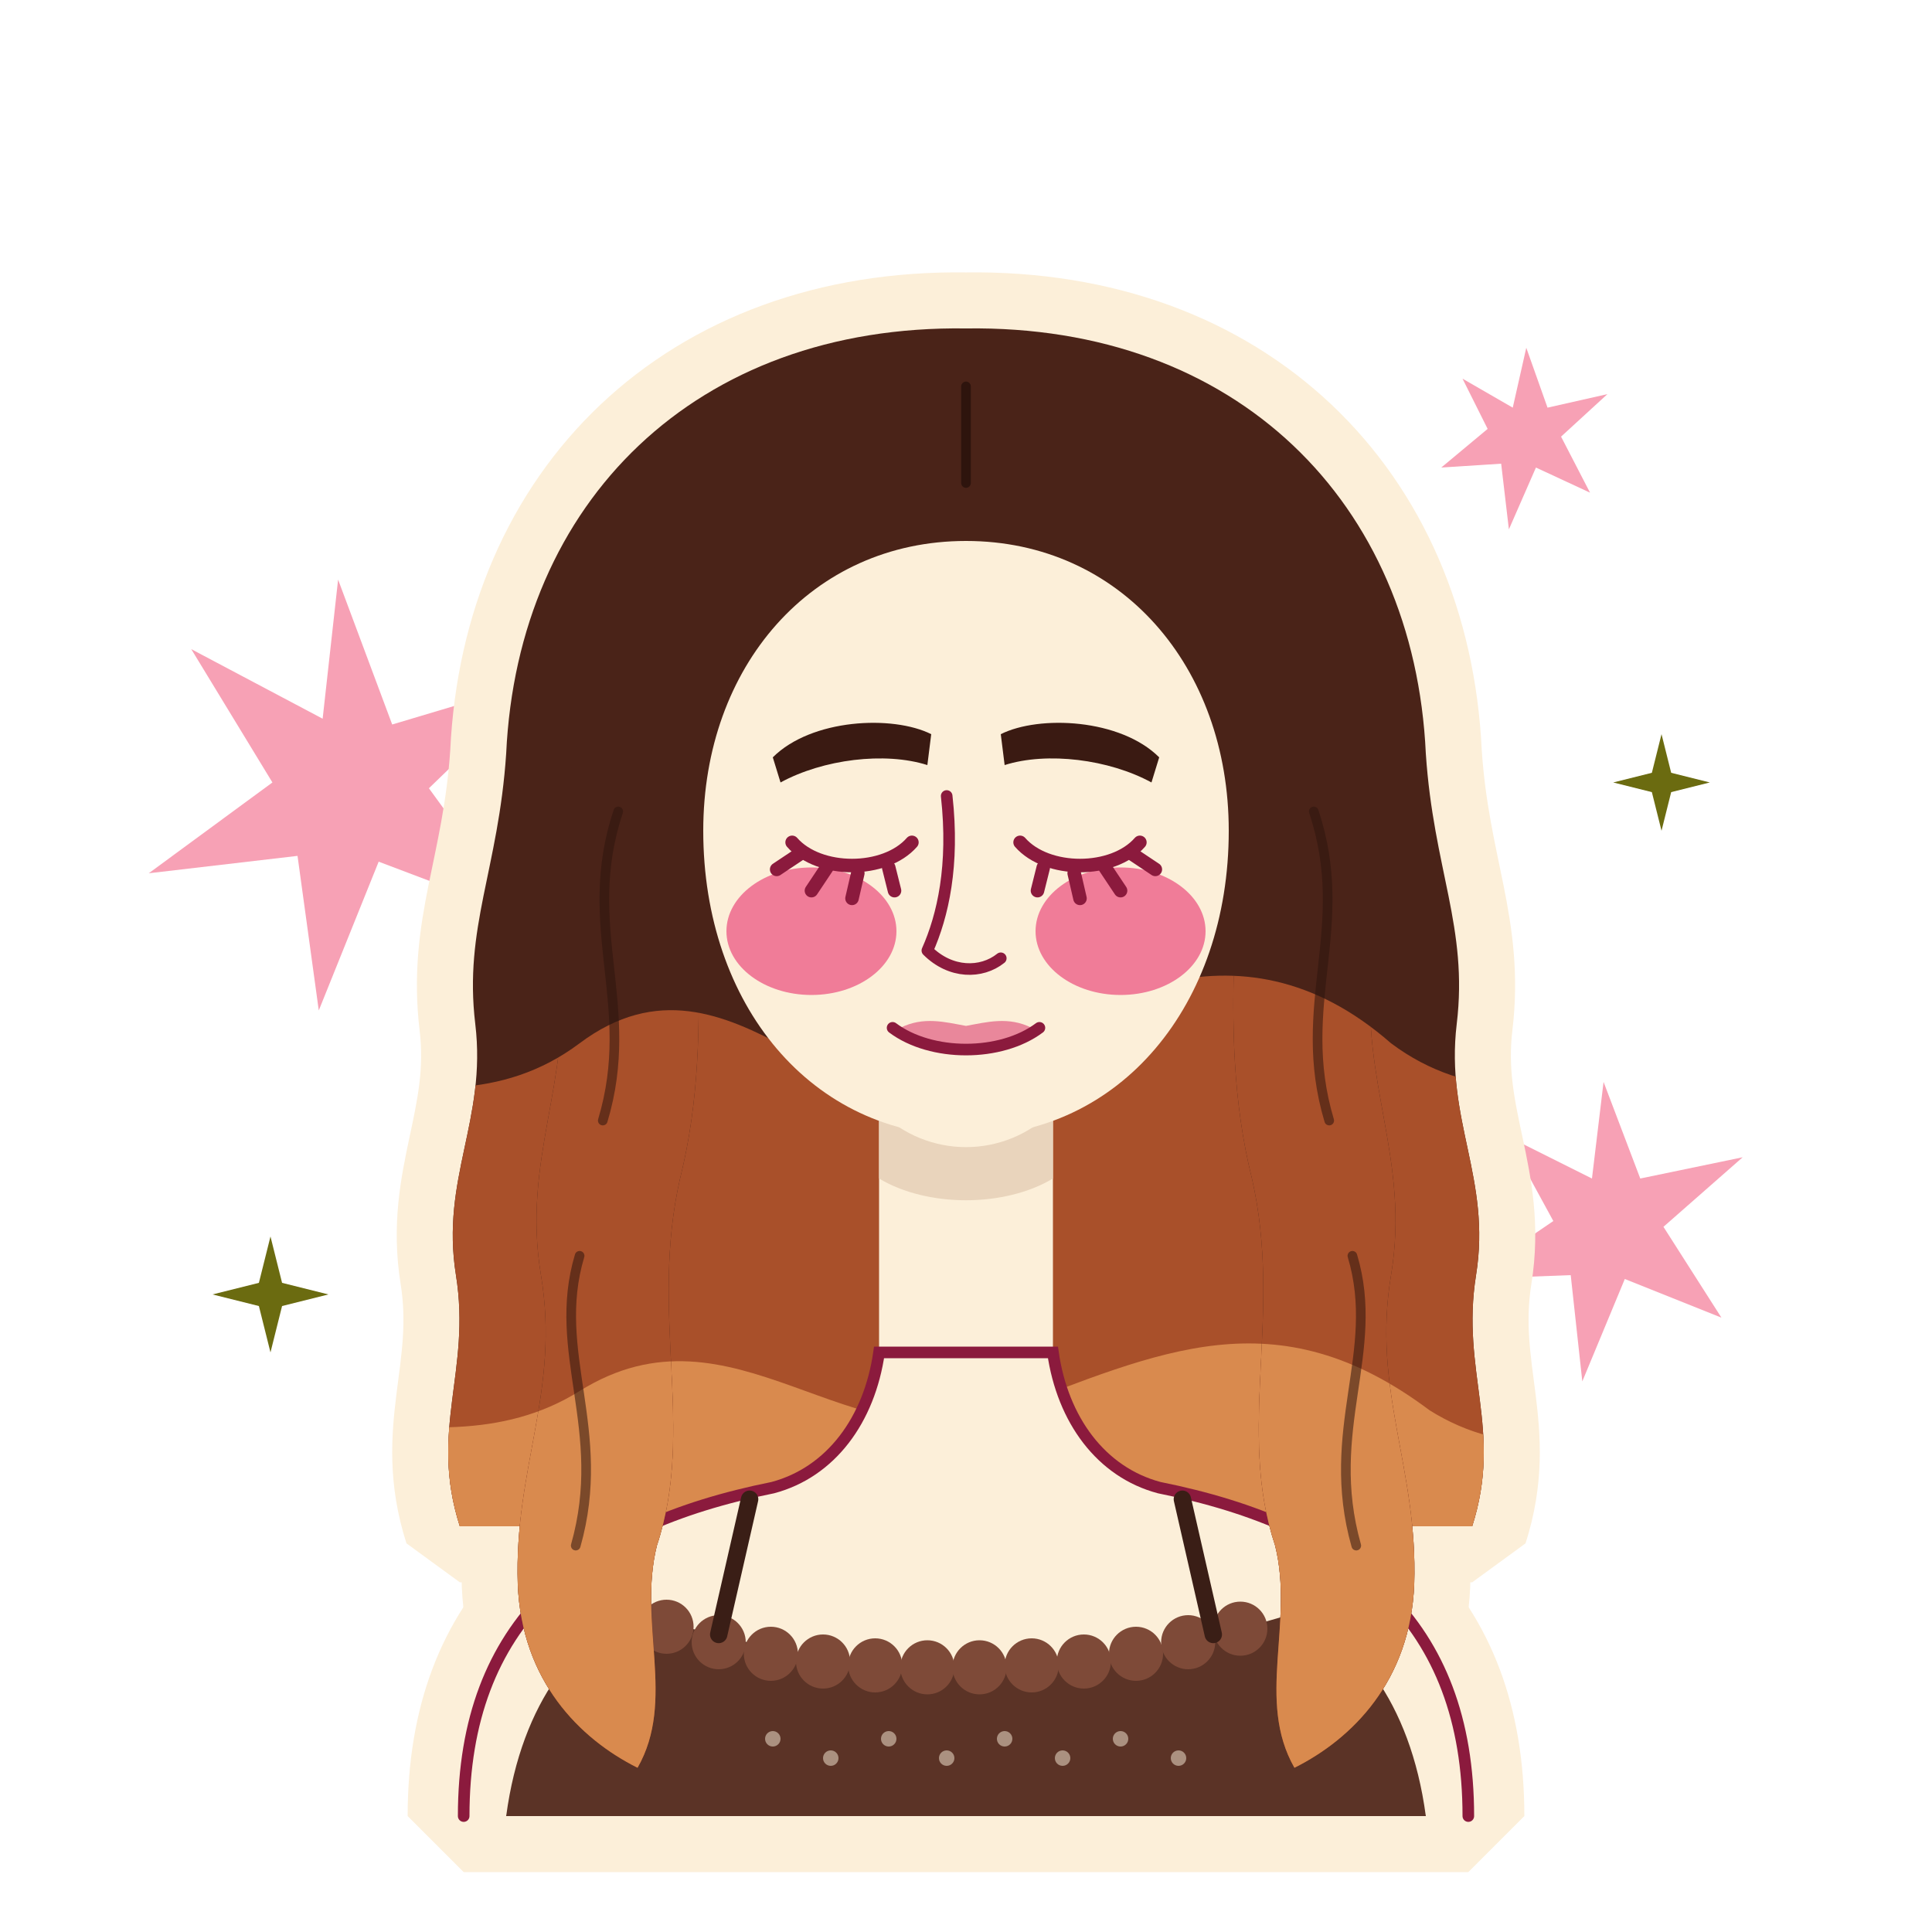
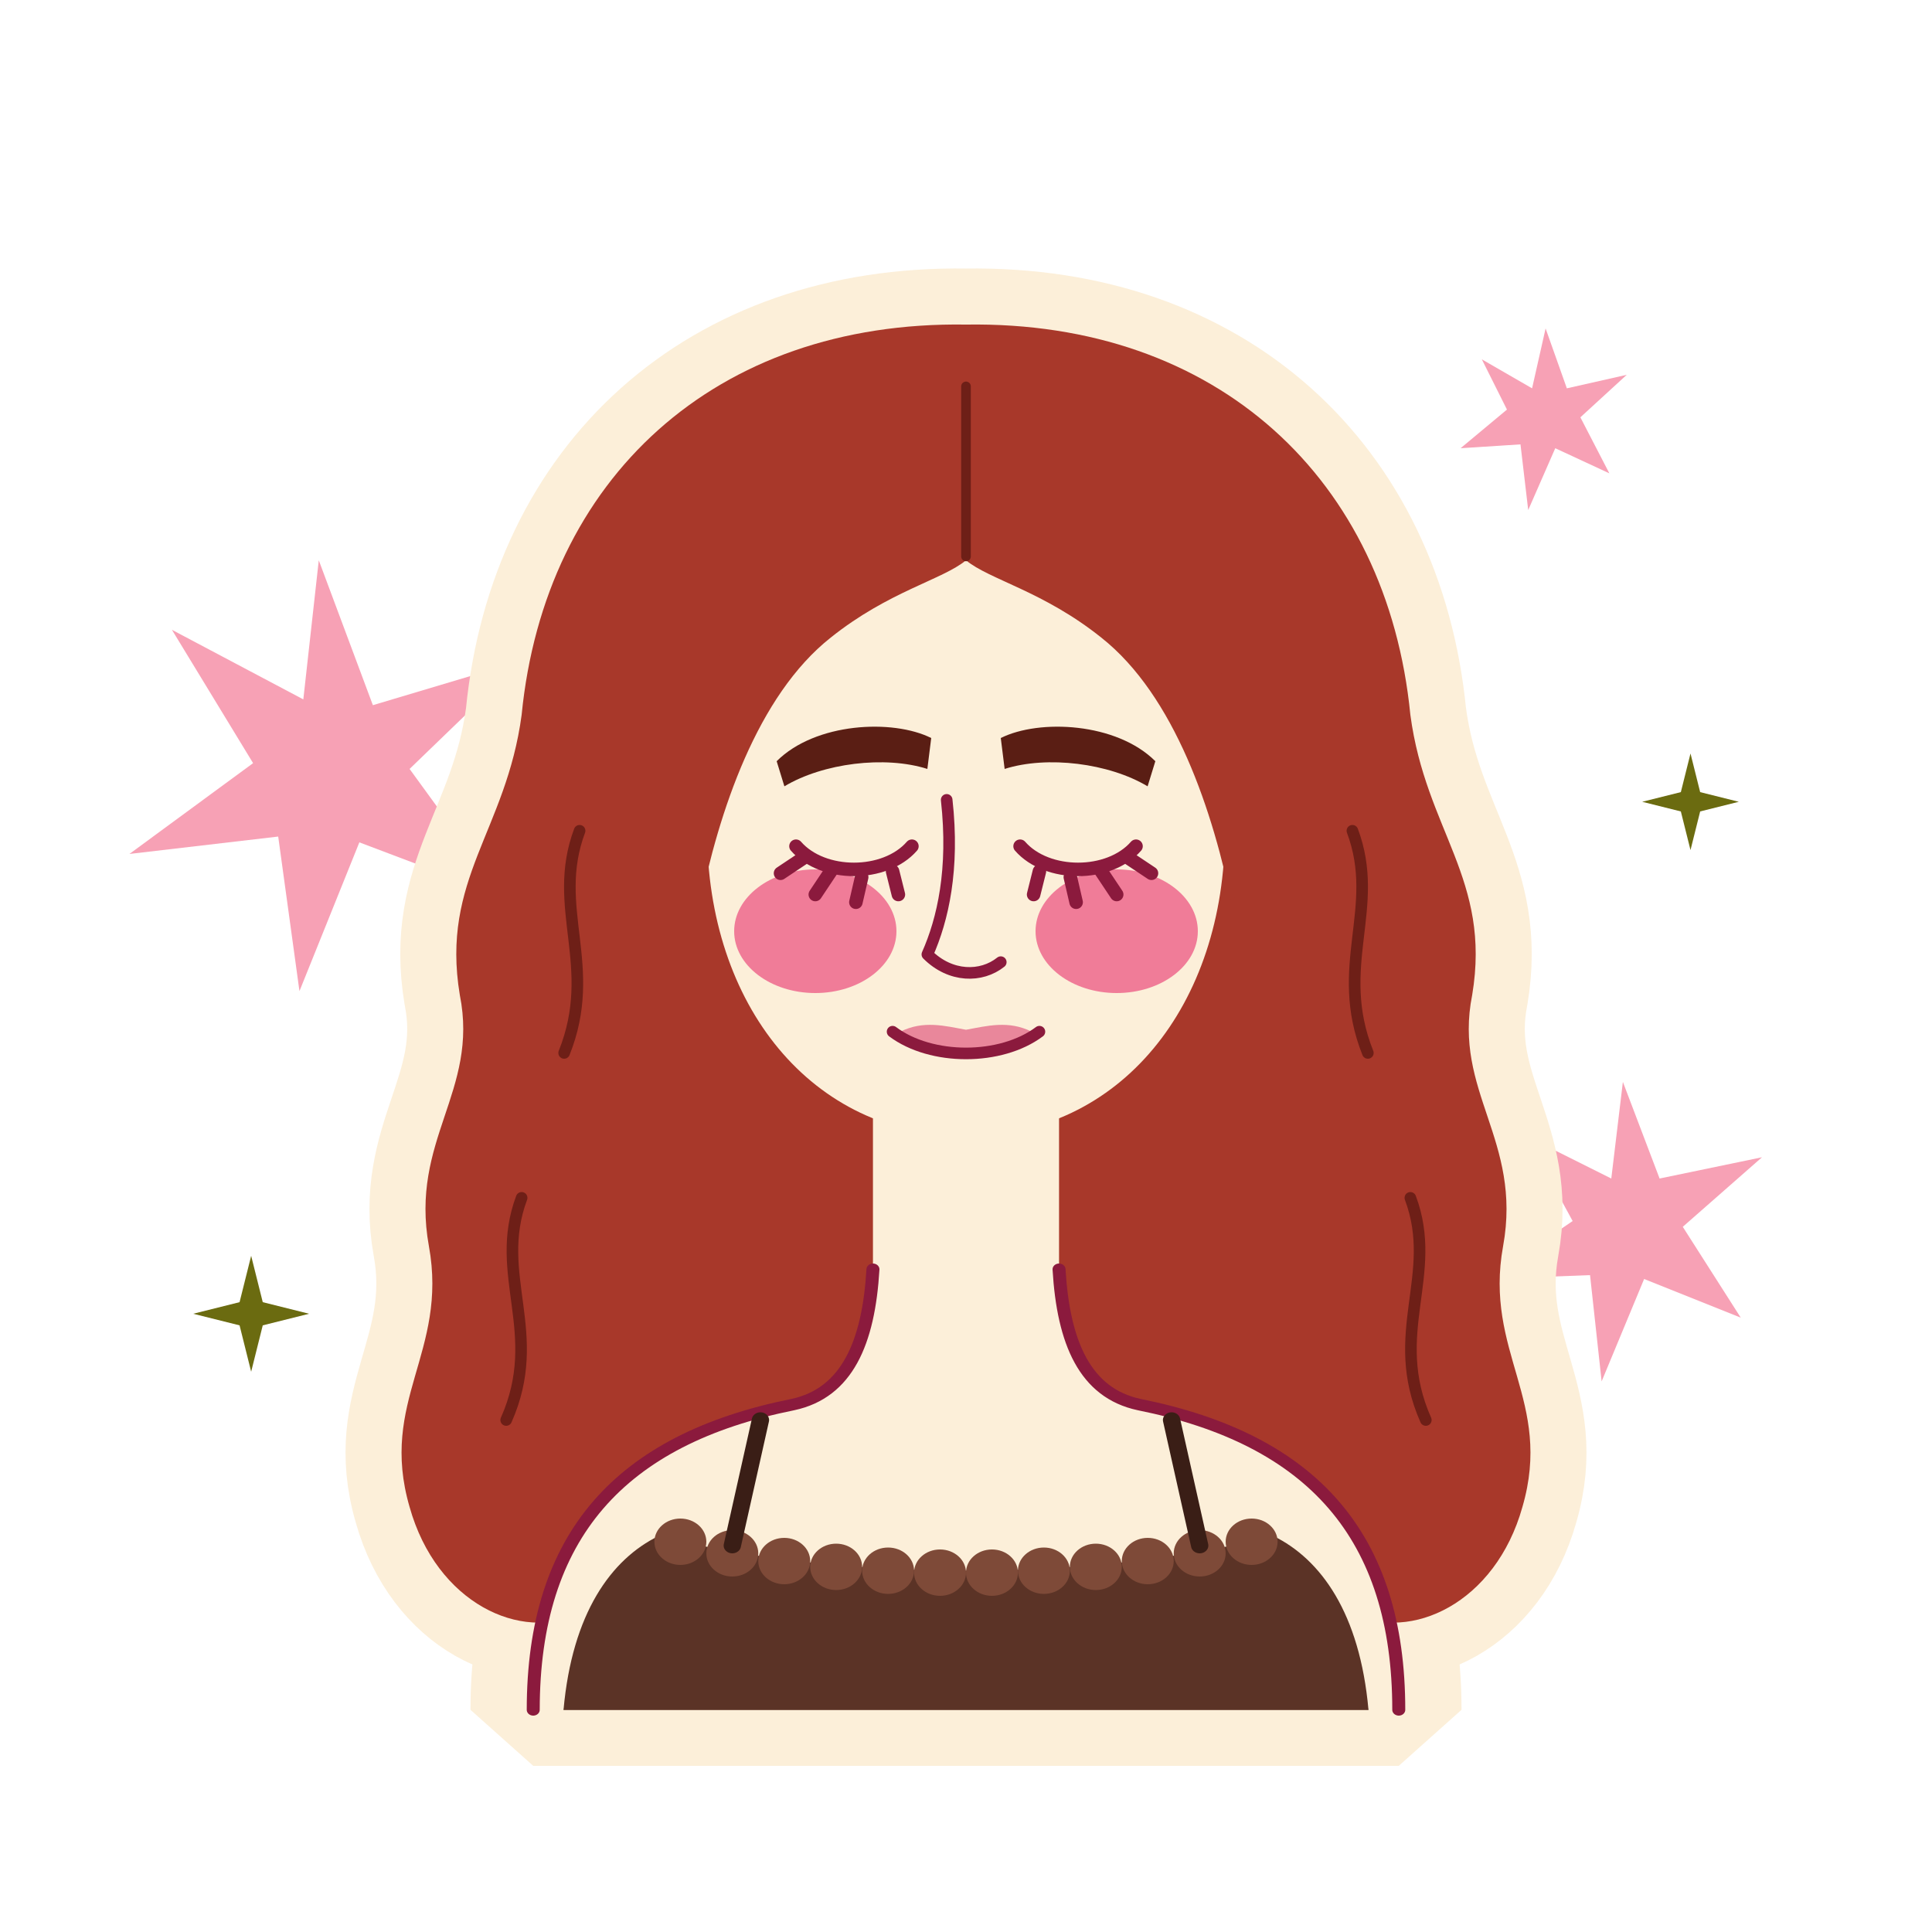
<svg xmlns="http://www.w3.org/2000/svg" viewBox="0 0 1000 1000" width="1000" height="1000">
  <defs>
-     <clipPath id="hairClip">
-       <use href="#hairShape" />
-     </clipPath>
-     <clipPath id="frontL">
-       <use href="#strandL" />
-     </clipPath>
-     <clipPath id="frontR">
-       <use href="#strandR" />
-     </clipPath>
-     <path id="hairShape" d="M500 170 C 360 168 268 260 262 390 C 258 450 240 480 246 530 C 252 580 228 610 236 660 C 244 710 222 740 238 790 L 762 790 C 778 740 756 710 764 660 C 772 610 748 580 754 530 C 760 480 742 450 738 390 C 732 260 640 168 500 170 Z" />
-     <path id="strandL" d="M500 200 C 410 205 362 270 358 360 C 354 450 372 530 352 610 C 336 680 360 740 340 800 C 330 840 350 880 330 915 C 300 900 270 870 268 820 C 266 760 290 720 280 660 C 270 600 296 560 290 500 C 282 380 320 230 500 200 Z" />
-     <path id="strandR" d="M500 200 C 590 205 638 270 642 360 C 646 450 628 530 648 610 C 664 680 640 740 660 800 C 670 840 650 880 670 915 C 700 900 730 870 732 820 C 734 760 710 720 720 660 C 730 600 704 560 710 500 C 718 380 680 230 500 200 Z" />
-     <g id="balayage">
-       <rect x="0" y="0" width="1000" height="1000" fill="#4A2318" />
-       <path fill="#A9502A" d="M0 1000 L0 560 C 120 520 220 600 300 540 C 380 480 440 600 500 560 C 560 520 640 470 720 540 C 800 600 900 520 1000 560 L1000 1000 Z" />
-       <path fill="#D98A4E" d="M0 1000 L0 740 C 120 700 220 770 300 720 C 380 670 440 760 520 730 C 600 700 660 670 740 730 C 820 780 900 700 1000 730 L1000 1000 Z" />
-     </g>
+     <path id="hair" d="M500 168       C 370 166 282 248 270 370       C 262 430 228 455 238 515       C 248 565 212 590 222 645       C 232 700 196 725 212 780       C 226 830 270 850 300 835       C 330 860 380 852 395 830       L 605 830       C 620 852 670 860 700 835       C 730 850 774 830 788 780       C 804 725 768 700 778 645       C 788 590 752 565 762 515       C 772 455 738 430 730 370       C 718 248 630 166 500 168 Z" />
+     <path id="body" d="M300 940 C 300 850 340 800 420 782 C 445 776 455 750 457 712 L543 712 C 545 750 555 776 580 782 C 660 800 700 850 700 940" />
  </defs>
  <g fill="#F7A1B5">
-     <path d="M175 300 L203 375 L280 352 L222 408 L270 474 L196 446 L165 523 L154 443 L77 452 L141 405 L99 336 L167 372 Z" />
-     <path d="M830 560 L849 610 L902 599 L861 635 L891 682 L841 662 L819 715 L813 660 L760 662 L804 632 L780 588 L824 610 Z" />
-     <path d="M790 180 L801 211 L832 204 L808 226 L823 255 L795 242 L781 274 L777 240 L746 242 L770 222 L757 196 L783 211 Z" />
+     <path d="M165 290 L193 365 L270 342 L212 398 L260 464 L186 436 L155 513 L144 433 L67 442 L131 395 L89 326 L157 362 Z" />
+     <path d="M840 560 L859 610 L912 599 L871 635 L901 682 L851 662 L829 715 L823 660 L770 662 L814 632 L790 588 L834 610 Z" />
+     <path d="M800 170 L811 201 L842 194 L818 216 L833 245 L805 232 L791 264 L787 230 L756 232 L780 212 L767 186 L793 201 Z" />
  </g>
  <g fill="#6B6B10">
-     <path d="M140 640 L146 664 L170 670 L146 676 L140 700 L134 676 L110 670 L134 664 Z" />
-     <path d="M860 380 L865 400 L885 405 L865 410 L860 430 L855 410 L835 405 L855 400 Z" />
+     <path d="M130 650 L136 674 L160 680 L136 686 L130 710 L124 686 L100 680 L124 674 Z" />
+     <path d="M875 390 L880 410 L900 415 L880 420 L875 440 L870 420 L850 415 L870 410 Z" />
  </g>
  <g fill="#FCEFD9" stroke="#FCEFD9" stroke-width="58" stroke-linejoin="bevel">
-     <use href="#hairShape" />
-     <path d="M240 940 C 240 840 300 790 400 770 L600 770 C 700 790 760 840 760 940 Z" />
-     <use href="#strandL" />
-     <use href="#strandR" />
+     <use href="#hair" />
+     <path transform="translate(500,-55) scale(1.12,1) translate(-500,0)" d="M300 940 C 300 850 340 800 420 782 L580 782 C 660 800 700 850 700 940 Z" />
  </g>
-   <g clip-path="url(#hairClip)">
-     <use href="#balayage" />
+   <use href="#hair" fill="#A8382A" />
+   <g fill="none" stroke="#6E1F17" stroke-width="6" stroke-linecap="round">
+     <path d="M300 430 C 285 470 310 500 292 545" />
+     <path d="M270 620 C 255 660 282 690 262 735" />
+     <path d="M700 430 C 715 470 690 500 708 545" />
+     <path d="M730 620 C 745 660 718 690 738 735" />
  </g>
-   <path fill="#FCEFD9" d="M455 560 L455 720 L545 720 L545 560 Z" />
-   <path fill="#E9D4BC" d="M455 575 C 480 600 520 600 545 575 L545 610 C 520 625 480 625 455 610 Z" />
-   <path fill="#FCEFD9" d="M240 940 C 240 840 300 790 400 770 C 430 762 450 735 455 700 L545 700 C 550 735 570 762 600 770 C 700 790 760 840 760 940 Z" />
-   <path fill="none" stroke="#8B1A3D" stroke-width="6" stroke-linecap="round" d="M240 940 C 240 840 300 790 400 770 C 430 762 450 735 455 700 L545 700 C 550 735 570 762 600 770 C 700 790 760 840 760 940" />
-   <path fill="#5B3326" d="M262 940 C 270 880 300 845 330 835 C 380 850 430 862 500 862 C 570 862 620 850 670 835 C 700 845 730 880 738 940 Z" />
-   <g fill="#7E4A38">
-     <circle cx="345" cy="842" r="14" />
-     <circle cx="372" cy="850" r="14" />
-     <circle cx="399" cy="856" r="14" />
-     <circle cx="426" cy="860" r="14" />
-     <circle cx="453" cy="862" r="14" />
-     <circle cx="480" cy="863" r="14" />
-     <circle cx="507" cy="863" r="14" />
-     <circle cx="534" cy="862" r="14" />
-     <circle cx="561" cy="860" r="14" />
-     <circle cx="588" cy="856" r="14" />
-     <circle cx="615" cy="850" r="14" />
-     <circle cx="642" cy="843" r="14" />
+   <g transform="translate(500,-55) scale(1.12,1) translate(-500,0)">
+     <path fill="#FCEFD9" d="M300 940 C 300 850 340 800 420 782 C 445 776 455 750 457 712 L457 520 L543 520 L543 712 C 545 750 555 776 580 782 C 660 800 700 850 700 940 Z" />
+     <path fill="#EBD5BD" d="M457 570 C 480 598 520 598 543 570 L543 612 C 520 628 480 628 457 612 Z" />
+     <path fill="none" stroke="#8B1A3D" stroke-width="6" stroke-linecap="round" d="M300 940 C 300 850 340 800 420 782 C 445 776 455 750 457 712 M700 940 C 700 850 660 800 580 782 C 555 776 545 750 543 712" />
+     <path fill="#5B3326" d="M314 940 C 318 890 336 862 358 850 C 400 862 450 868 500 868 C 550 868 600 862 642 850 C 664 862 682 890 686 940 Z" />
+     <g fill="#7E4A38">
+       <circle cx="368" cy="853" r="12" />
+       <circle cx="392" cy="859" r="12" />
+       <circle cx="416" cy="863" r="12" />
+       <circle cx="440" cy="866" r="12" />
+       <circle cx="464" cy="868" r="12" />
+       <circle cx="488" cy="869" r="12" />
+       <circle cx="512" cy="869" r="12" />
+       <circle cx="536" cy="868" r="12" />
+       <circle cx="560" cy="866" r="12" />
+       <circle cx="584" cy="863" r="12" />
+       <circle cx="608" cy="859" r="12" />
+       <circle cx="632" cy="853" r="12" />
+     </g>
+     <path fill="#5B3326" d="M340 876 C 400 882 450 884 500 884 C 550 884 600 882 660 876 L686 940 L314 940 Z" />
+     <path stroke="#3A1E16" stroke-width="8" fill="none" stroke-linecap="round" d="M392 855 L405 790 M608 855 L595 790" />
  </g>
-   <path fill="#5B3326" d="M300 870 C 380 878 440 880 500 880 C 560 880 620 878 700 870 L 738 940 L262 940 Z" />
-   <g fill="#FCEFD9" opacity="0.5">
-     <circle cx="400" cy="900" r="4" />
-     <circle cx="430" cy="910" r="4" />
-     <circle cx="460" cy="900" r="4" />
-     <circle cx="490" cy="910" r="4" />
-     <circle cx="520" cy="900" r="4" />
-     <circle cx="550" cy="910" r="4" />
-     <circle cx="580" cy="900" r="4" />
-     <circle cx="610" cy="910" r="4" />
+   <path fill="#FCEFD9" d="M500 282 C 580 282 634 346 634 430 C 634 520 580 588 500 588 C 420 588 366 520 366 430 C 366 346 420 282 500 282 Z" />
+   <path fill="#A8382A" d="M500 262     C 440 262 380 300 360 370 C 352 400 356 440 362 470     C 372 420 392 360 430 330 C 460 306 488 300 500 290     C 512 300 540 306 570 330 C 608 360 628 420 638 470     C 644 440 648 400 640 370 C 620 300 560 262 500 262 Z" />
+   <path fill="none" stroke="#6E1F17" stroke-width="5" stroke-linecap="round" d="M500 200 L500 288" />
+   <g fill="#F07C98">
+     <ellipse cx="422" cy="482" rx="42" ry="32" />
+     <ellipse cx="578" cy="482" rx="42" ry="32" />
  </g>
-   <path stroke="#3A1E16" stroke-width="9" fill="none" stroke-linecap="round" d="M372 846 L388 776 M628 846 L612 776" />
-   <path fill="#FCEFD9" d="M500 280 C 580 280 636 345 636 430 C 636 520 580 588 500 588 C 420 588 364 520 364 430 C 364 345 420 280 500 280 Z" />
-   <g clip-path="url(#frontL)">
-     <use href="#balayage" />
-   </g>
-   <g clip-path="url(#frontR)">
-     <use href="#balayage" />
-   </g>
-   <g fill="none" stroke="#2E140D" stroke-width="5" stroke-linecap="round" opacity="0.55">
-     <path d="M320 420 C 300 480 330 520 312 580" />
-     <path d="M680 420 C 700 480 670 520 688 580" />
-     <path d="M300 650 C 285 700 315 740 298 800" />
-     <path d="M700 650 C 715 700 685 740 702 800" />
-   </g>
-   <path fill="none" stroke="#2E140D" stroke-width="5" stroke-linecap="round" d="M500 200 L500 250" />
-   <g fill="#F07C98">
-     <ellipse cx="420" cy="482" rx="44" ry="33" />
-     <ellipse cx="580" cy="482" rx="44" ry="33" />
-   </g>
-   <g fill="#3A1A12">
-     <path d="M400 392 C 420 372 462 370 482 380 L480 396 C 458 389 426 393 404 405 Z" />
-     <path d="M600 392 C 580 372 538 370 518 380 L520 396 C 542 389 574 393 596 405 Z" />
+   <g fill="#5A1E14">
+     <path d="M402 394 C 422 374 462 372 482 382 L480 398 C 458 391 426 395 406 407 Z" />
+     <path d="M598 394 C 578 374 538 372 518 382 L520 398 C 542 391 574 395 594 407 Z" />
  </g>
  <g fill="none" stroke="#8B1A3D" stroke-width="7" stroke-linecap="round">
-     <path d="M410 436 C 424 452 458 452 472 436" />
-     <path d="M528 436 C 542 452 576 452 590 436" />
-     <path d="M414 442 L402 450 M428 449 L420 461 M444 452 L441 465 M460 449 L463 461" />
-     <path d="M586 442 L598 450 M572 449 L580 461 M556 452 L559 465 M540 449 L537 461" />
+     <path d="M412 438 C 426 454 458 454 472 438" />
+     <path d="M528 438 C 542 454 574 454 588 438" />
+     <path d="M416 444 L404 452 M430 451 L422 463 M446 454 L443 467 M462 451 L465 463" />
+     <path d="M584 444 L596 452 M570 451 L578 463 M554 454 L557 467 M538 451 L535 463" />
  </g>
-   <path fill="none" stroke="#8B1A3D" stroke-width="6" stroke-linecap="round" stroke-linejoin="round" d="M490 412 C 494 448 488 474 480 492 C 492 504 508 504 518 496" />
-   <path fill="#E9879B" d="M466 532 C 482 548 518 548 534 532 C 522 526 511 529 500 531 C 489 529 478 526 466 532 Z" />
-   <path fill="none" stroke="#8B1A3D" stroke-width="6" stroke-linecap="round" d="M462 532 C 482 547 518 547 538 532" />
+   <path fill="none" stroke="#8B1A3D" stroke-width="6" stroke-linecap="round" stroke-linejoin="round" d="M490 414 C 494 450 488 476 480 494 C 492 506 508 506 518 498" />
+   <path fill="#E9879B" d="M466 534 C 482 550 518 550 534 534 C 522 528 511 531 500 533 C 489 531 478 528 466 534 Z" />
+   <path fill="none" stroke="#8B1A3D" stroke-width="6" stroke-linecap="round" d="M462 534 C 482 549 518 549 538 534" />
</svg>
